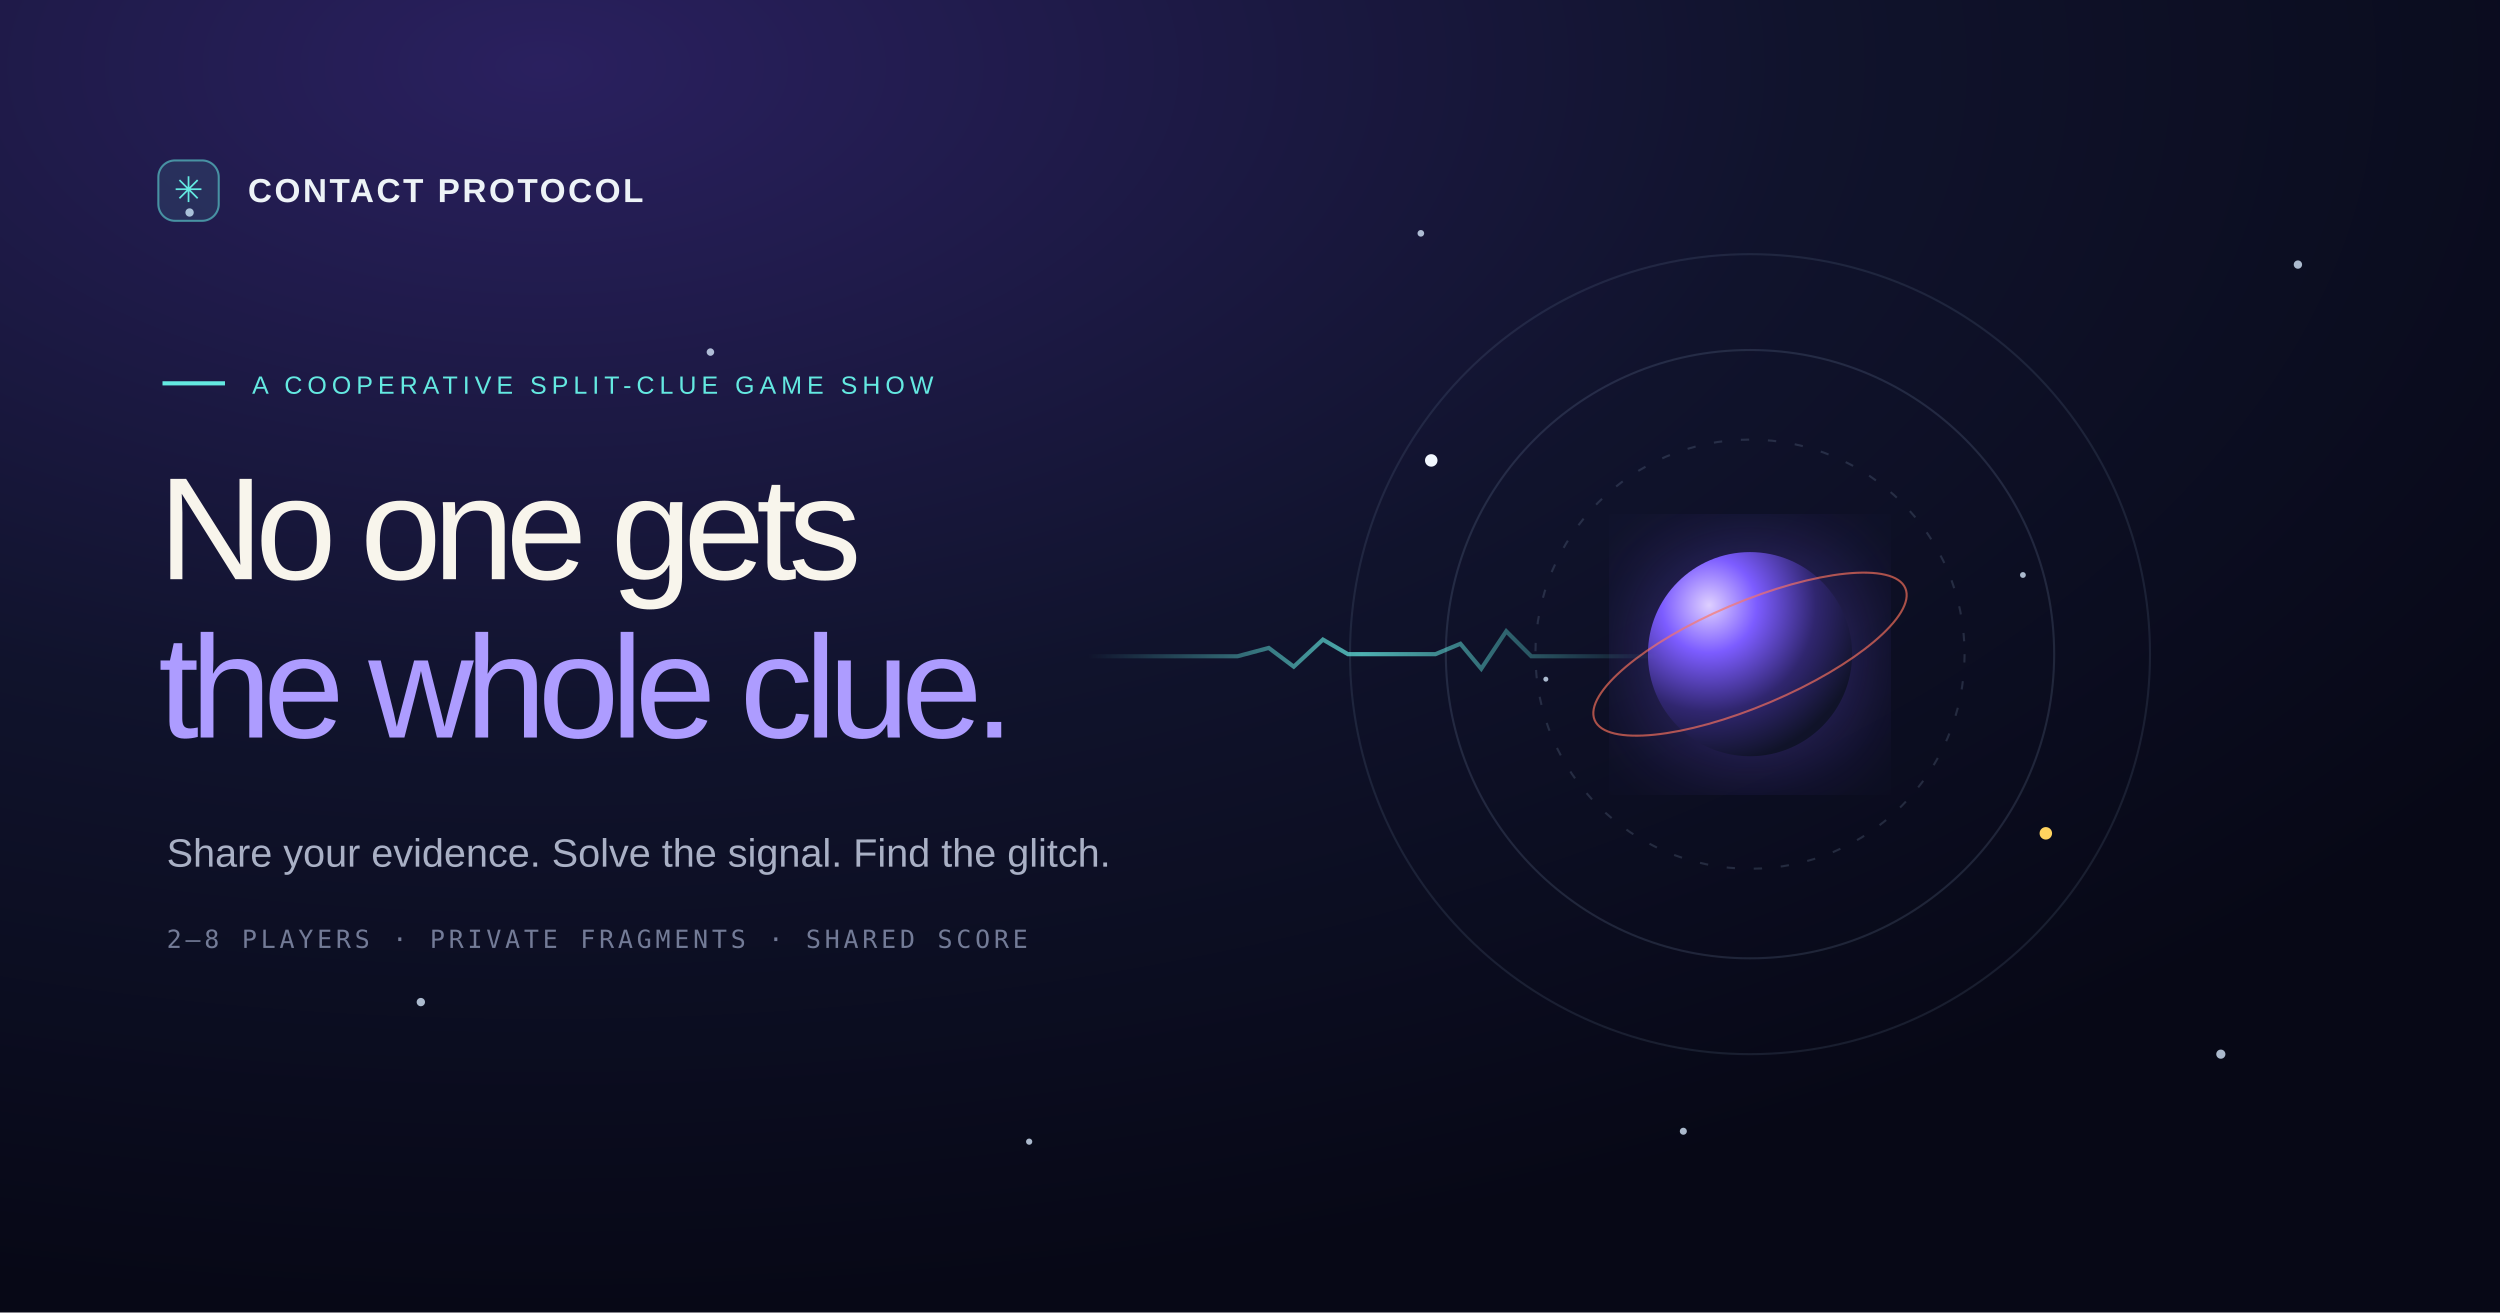
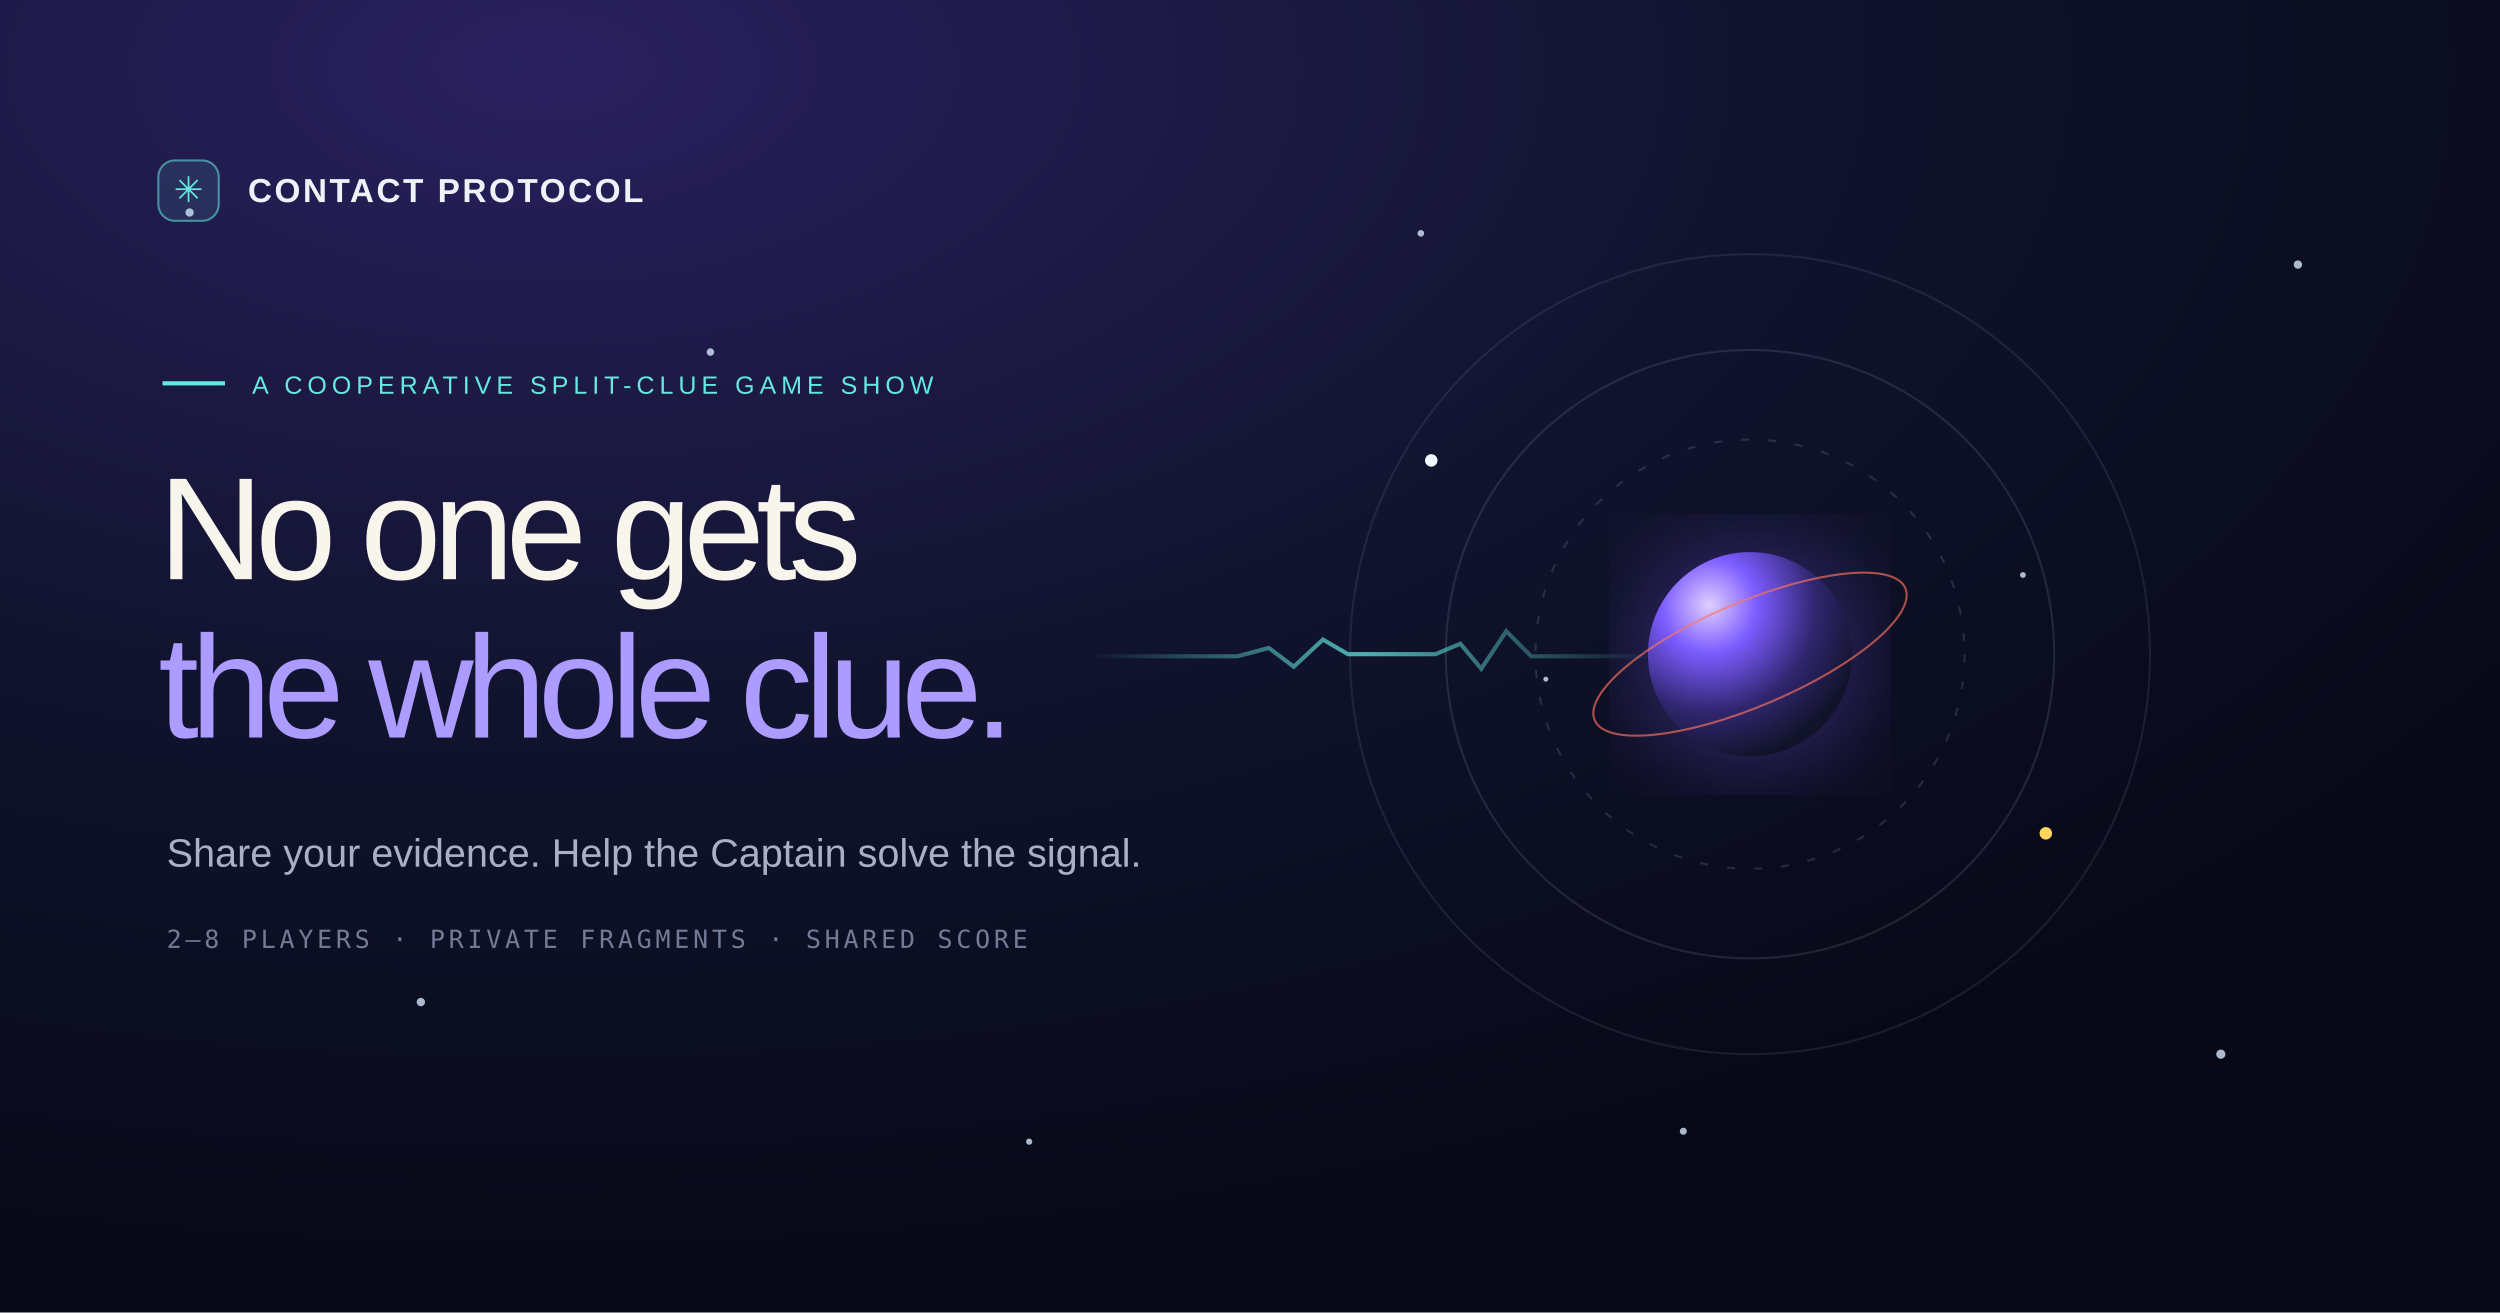
<svg xmlns="http://www.w3.org/2000/svg" width="1200" height="630" viewBox="0 0 1200 630">
  <defs>
    <radialGradient id="bg" cx="22%" cy="5%" r="95%">
      <stop stop-color="#2a205f" />
      <stop offset=".53" stop-color="#10132c" />
      <stop offset="1" stop-color="#070816" />
    </radialGradient>
    <radialGradient id="planet" cx="30%" cy="26%" r="78%">
      <stop stop-color="#decfff" />
      <stop offset=".3" stop-color="#7c5cff" />
      <stop offset=".67" stop-color="#30266f" />
      <stop offset="1" stop-color="#101329" />
    </radialGradient>
    <linearGradient id="beam" x1="0" y1="0" x2="1" y2="0">
      <stop stop-color="#64e9e1" stop-opacity="0" />
      <stop offset=".48" stop-color="#64e9e1" />
      <stop offset="1" stop-color="#64e9e1" stop-opacity="0" />
    </linearGradient>
    <filter id="glow">
      <feGaussianBlur stdDeviation="22" />
    </filter>
  </defs>
  <rect width="1200" height="630" fill="url(#bg)" />
  <g fill="#d9ebff" opacity=".78">
    <circle cx="91" cy="102" r="2" />
    <circle cx="202" cy="481" r="2" />
    <circle cx="341" cy="169" r="1.8" />
    <circle cx="494" cy="548" r="1.5" />
    <circle cx="682" cy="112" r="1.6" />
    <circle cx="1103" cy="127" r="2" />
    <circle cx="1066" cy="506" r="2.2" />
    <circle cx="808" cy="543" r="1.7" />
    <circle cx="971" cy="276" r="1.4" />
    <circle cx="742" cy="326" r="1.2" />
  </g>
  <g transform="translate(840 314)">
    <circle r="192" fill="none" stroke="#879fbd" stroke-opacity=".14" />
    <circle r="146" fill="none" stroke="#879fbd" stroke-opacity=".18" />
    <circle r="103" fill="none" stroke="#879fbd" stroke-opacity=".21" stroke-dasharray="4 9" />
    <circle r="56" fill="#7c5cff" opacity=".3" filter="url(#glow)" />
    <circle r="49" fill="url(#planet)" />
    <ellipse rx="81" ry="25" fill="none" stroke="#ff735d" stroke-opacity=".65" transform="rotate(-23)" />
    <circle cx="-153" cy="-93" r="3" fill="#f2f8ff" />
    <circle cx="142" cy="86" r="3" fill="#ffd45f" />
  </g>
  <path d="M522 315h72l15-4 12 9 14-13 12 7h42l12-5 10 12 12-18 12 12h61" fill="none" stroke="url(#beam)" stroke-width="2" opacity=".74" />
  <g font-family="Arial, Helvetica, sans-serif">
    <rect x="76" y="77" width="29" height="29" rx="8" fill="#64e9e1" fill-opacity=".1" stroke="#64e9e1" stroke-opacity=".55" />
    <text x="90.5" y="97" fill="#64e9e1" font-size="17" text-anchor="middle">✳</text>
    <text x="119" y="97" fill="#edf3f7" font-size="16" font-weight="700" letter-spacing="1.2">CONTACT PROTOCOL</text>
    <path d="M78 184h30" stroke="#64e9e1" stroke-width="2" />
    <text x="121" y="189" fill="#64e9e1" font-size="12" letter-spacing="2.4">A COOPERATIVE SPLIT-CLUE GAME SHOW</text>
    <text x="76" y="278" fill="#f8f5ec" font-size="70" font-weight="500" letter-spacing="-4">No one gets</text>
    <text x="76" y="354" fill="#ad9cff" font-size="70" font-weight="500" letter-spacing="-4">the whole clue.</text>
-     <text x="80" y="416" fill="#a9b0c5" font-size="19">Share your evidence. Solve the signal. Find the glitch.</text>
+     <text x="80" y="416" fill="#a9b0c5" font-size="19">Share your evidence. Help the Captain solve the signal.</text>
    <text x="80" y="455" fill="#737b97" font-size="12" font-family="monospace" letter-spacing="1.8">2–8 PLAYERS  ·  PRIVATE FRAGMENTS  ·  SHARED SCORE</text>
  </g>
</svg>
